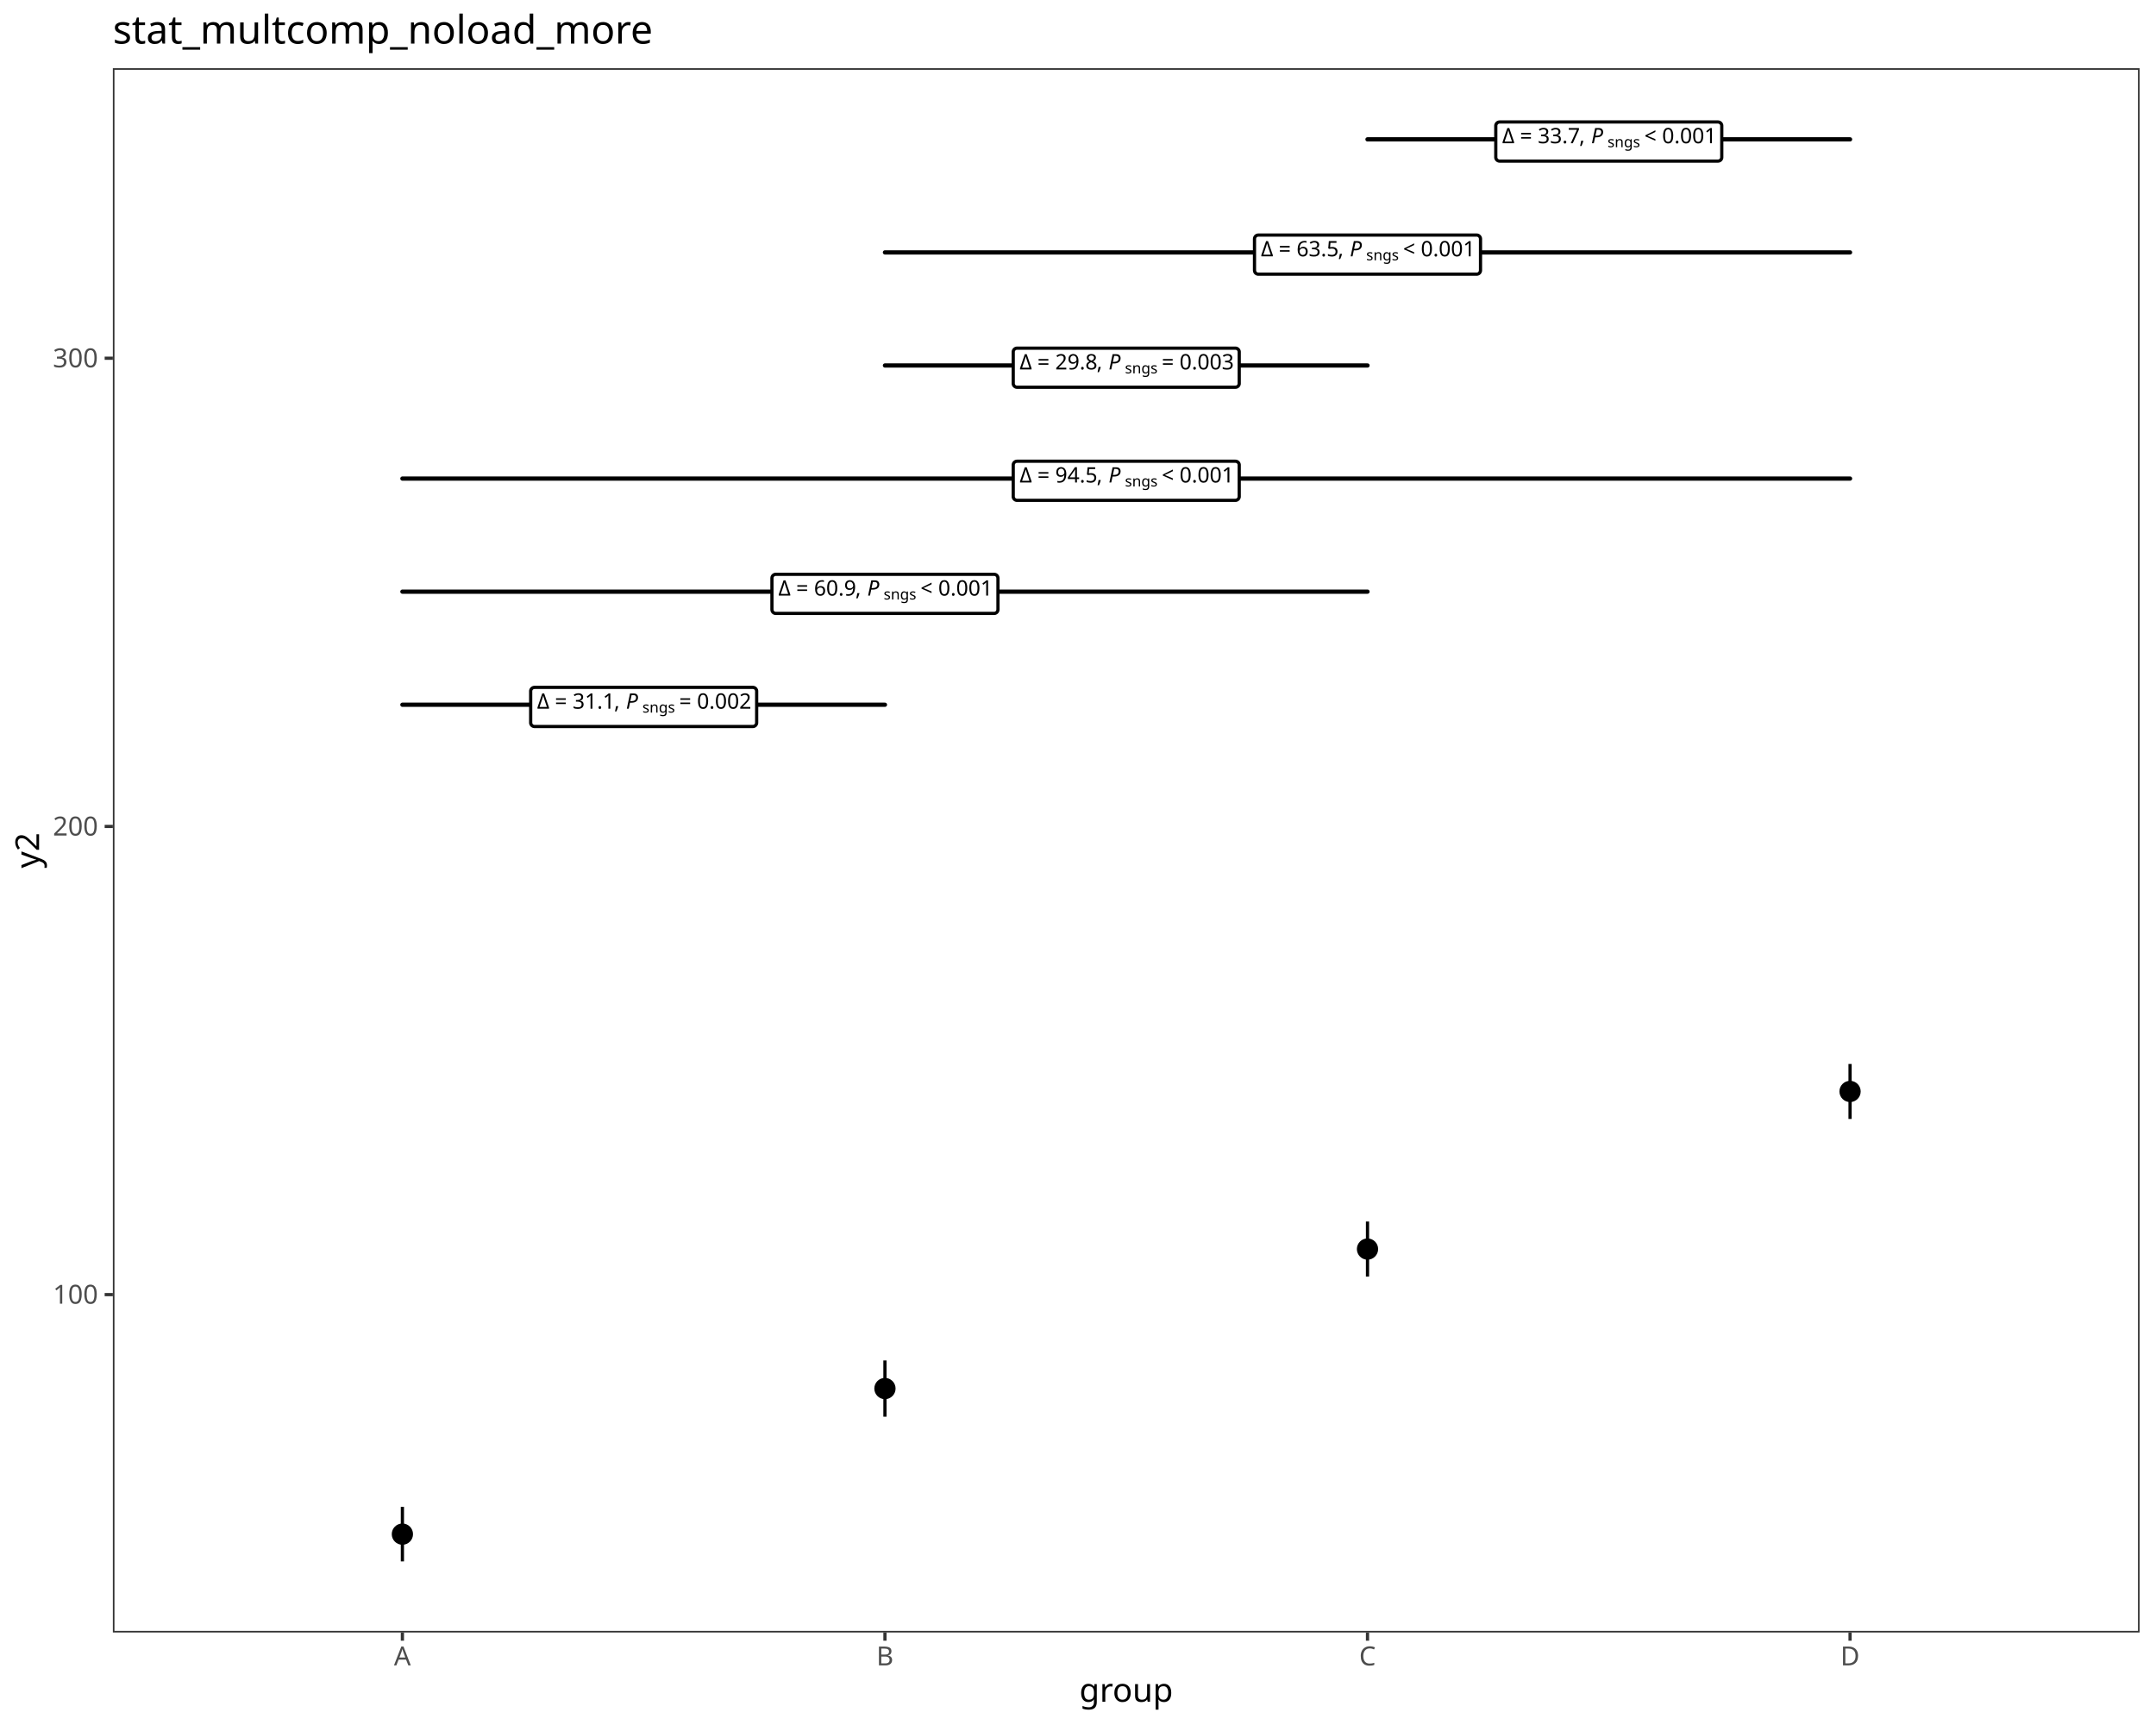
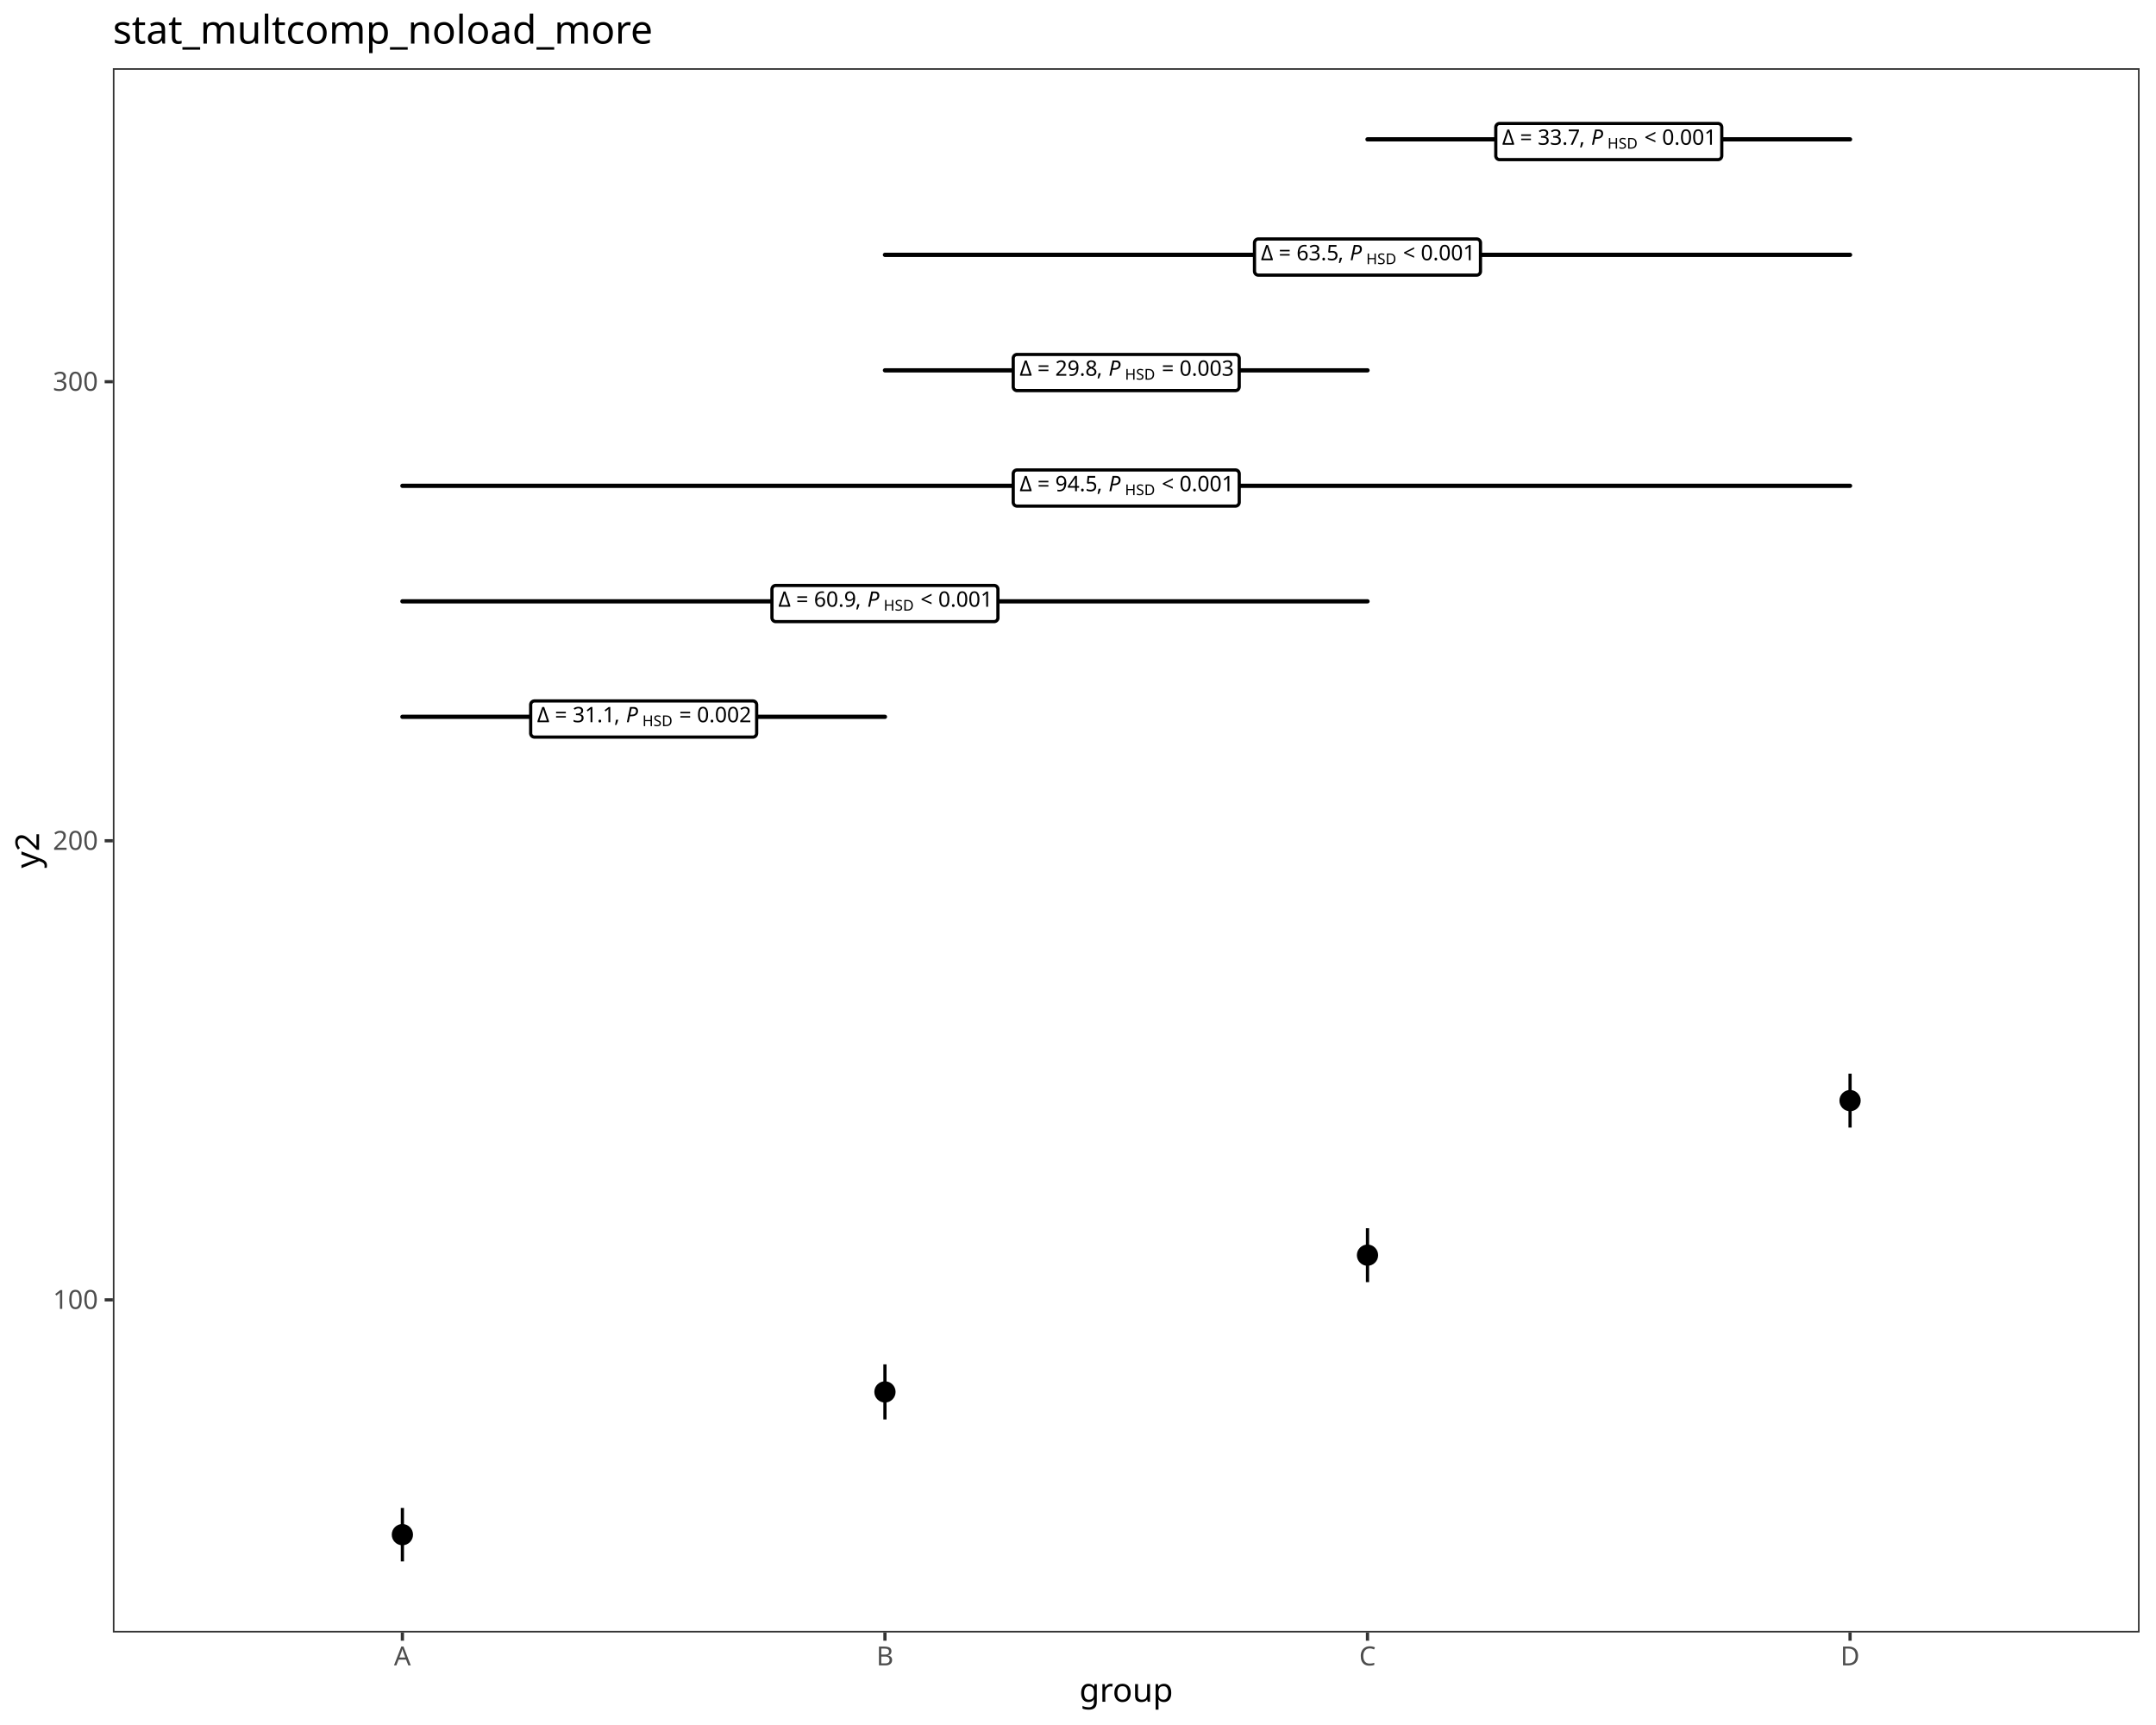
<svg xmlns="http://www.w3.org/2000/svg" class="svglite" data-engine-version="2.0" width="720.00pt" height="576.00pt" viewBox="0 0 720.00 576.00">
  <defs>
    <style type="text/css">
    .svglite line, .svglite polyline, .svglite polygon, .svglite path, .svglite rect, .svglite circle {
      fill: none;
      stroke: #000000;
      stroke-linecap: round;
      stroke-linejoin: round;
      stroke-miterlimit: 10.00;
    }
  </style>
  </defs>
  <rect width="100%" height="100%" style="stroke: none; fill: #FFFFFF;" />
  <defs>
    <clipPath id="cpMC4wMHw3MjAuMDB8MC4wMHw1NzYuMDA=">
      <rect x="0.00" y="0.00" width="720.00" height="576.00" />
    </clipPath>
  </defs>
  <g clip-path="url(#cpMC4wMHw3MjAuMDB8MC4wMHw1NzYuMDA=)">
    <rect x="0.00" y="0.00" width="720.00" height="576.00" style="stroke-width: 1.07; stroke: #FFFFFF; fill: #FFFFFF;" />
  </g>
  <defs>
    <clipPath id="cpMzcuNjl8NzE0LjUyfDIyLjc4fDU0NS4xMQ==">
      <rect x="37.69" y="22.78" width="676.83" height="522.33" />
    </clipPath>
  </defs>
  <g clip-path="url(#cpMzcuNjl8NzE0LjUyfDIyLjc4fDU0NS4xMQ==)">
    <rect x="37.69" y="22.78" width="676.83" height="522.33" style="stroke-width: 1.07; stroke: none; fill: #FFFFFF;" />
-     <line x1="134.38" y1="521.37" x2="134.38" y2="503.16" style="stroke-width: 1.07; stroke-linecap: butt;" />
-     <line x1="295.53" y1="473.04" x2="295.53" y2="454.27" style="stroke-width: 1.07; stroke-linecap: butt;" />
-     <line x1="456.68" y1="426.28" x2="456.68" y2="407.89" style="stroke-width: 1.07; stroke-linecap: butt;" />
-     <line x1="617.83" y1="373.64" x2="617.83" y2="355.27" style="stroke-width: 1.07; stroke-linecap: butt;" />
-     <circle cx="134.38" cy="512.27" r="2.84" style="stroke-width: 1.42; fill: #000000;" />
-     <circle cx="295.53" cy="463.65" r="2.84" style="stroke-width: 1.42; fill: #000000;" />
-     <circle cx="456.68" cy="417.08" r="2.84" style="stroke-width: 1.42; fill: #000000;" />
-     <circle cx="617.83" cy="364.45" r="2.84" style="stroke-width: 1.42; fill: #000000;" />
-     <line x1="134.38" y1="235.32" x2="295.53" y2="235.32" style="stroke-width: 1.42;" />
-     <polygon points="178.50,242.59 251.41,242.59 251.36,242.59 251.57,242.58 251.77,242.54 251.96,242.46 252.14,242.36 252.30,242.23 252.43,242.08 252.54,241.90 252.63,241.71 252.68,241.51 252.69,241.31 252.69,241.31 252.69,230.81 252.69,230.81 252.68,230.60 252.63,230.40 252.54,230.21 252.43,230.04 252.30,229.88 252.14,229.75 251.96,229.65 251.77,229.58 251.57,229.53 251.41,229.52 178.50,229.52 178.65,229.53 178.44,229.53 178.24,229.55 178.04,229.61 177.86,229.70 177.69,229.81 177.54,229.96 177.41,230.12 177.32,230.30 177.25,230.50 177.22,230.70 177.22,230.81 177.22,241.31 177.22,241.20 177.22,241.41 177.25,241.61 177.32,241.81 177.41,241.99 177.54,242.16 177.69,242.30 177.86,242.42 178.04,242.50 178.24,242.56 178.44,242.59 " style="stroke-width: 1.07; fill: #FFFFFF;" />
-     <text x="179.35" y="236.63" style="font-size: 7.11px; font-family: sans;" textLength="4.17px" lengthAdjust="spacingAndGlyphs">Δ</text>
-     <text x="183.52" y="236.63" style="font-size: 7.11px; font-family: sans;" textLength="1.78px" lengthAdjust="spacingAndGlyphs"> </text>
-     <text x="185.30" y="236.63" style="font-size: 7.11px; font-family: sans;" textLength="4.16px" lengthAdjust="spacingAndGlyphs">=</text>
-     <text x="189.46" y="236.63" style="font-size: 7.11px; font-family: sans;" textLength="1.78px" lengthAdjust="spacingAndGlyphs"> </text>
-     <text x="191.24" y="236.63" style="font-size: 7.11px; font-family: sans;" textLength="13.85px" lengthAdjust="spacingAndGlyphs">31.1</text>
-     <text x="205.09" y="236.63" style="font-size: 7.11px; font-family: sans;" textLength="3.95px" lengthAdjust="spacingAndGlyphs">, </text>
-     <text x="209.04" y="236.63" style="font-size: 7.11px; font-style: italic; font-family: sans;" textLength="4.75px" lengthAdjust="spacingAndGlyphs">P</text>
-     <text x="214.52" y="237.94" style="font-size: 4.98px; font-family: sans;" textLength="10.52px" lengthAdjust="spacingAndGlyphs">sngs</text>
-     <text x="225.04" y="236.63" style="font-size: 7.11px; font-family: sans;" textLength="1.78px" lengthAdjust="spacingAndGlyphs"> </text>
-     <text x="226.82" y="236.63" style="font-size: 7.11px; font-family: sans;" textLength="4.16px" lengthAdjust="spacingAndGlyphs">=</text>
-     <text x="230.98" y="236.63" style="font-size: 7.11px; font-family: sans;" textLength="1.78px" lengthAdjust="spacingAndGlyphs"> </text>
-     <text x="232.76" y="236.63" style="font-size: 7.11px; font-family: sans;" textLength="17.80px" lengthAdjust="spacingAndGlyphs">0.002</text>
-     <line x1="134.38" y1="197.56" x2="456.68" y2="197.56" style="stroke-width: 1.42;" />
-     <polygon points="259.07,204.83 331.99,204.83 331.93,204.83 332.14,204.82 332.34,204.78 332.54,204.70 332.71,204.60 332.87,204.47 333.01,204.32 333.12,204.14 333.20,203.95 333.25,203.75 333.27,203.55 333.27,203.55 333.27,193.05 333.27,193.05 333.25,192.84 333.20,192.64 333.12,192.45 333.01,192.28 332.87,192.12 332.71,191.99 332.54,191.89 332.34,191.82 332.14,191.78 331.99,191.77 259.07,191.77 259.23,191.78 259.02,191.77 258.82,191.79 258.62,191.85 258.43,191.94 258.26,192.06 258.11,192.20 257.99,192.36 257.89,192.54 257.83,192.74 257.80,192.94 257.79,193.05 257.79,203.55 257.80,203.45 257.80,203.65 257.83,203.85 257.89,204.05 257.99,204.23 258.11,204.40 258.26,204.54 258.43,204.66 258.62,204.75 258.82,204.80 259.02,204.83 " style="stroke-width: 1.07; fill: #FFFFFF;" />
-     <text x="259.93" y="198.87" style="font-size: 7.11px; font-family: sans;" textLength="4.17px" lengthAdjust="spacingAndGlyphs">Δ</text>
-     <text x="264.10" y="198.87" style="font-size: 7.11px; font-family: sans;" textLength="1.78px" lengthAdjust="spacingAndGlyphs"> </text>
-     <text x="265.88" y="198.87" style="font-size: 7.11px; font-family: sans;" textLength="4.16px" lengthAdjust="spacingAndGlyphs">=</text>
-     <text x="270.04" y="198.87" style="font-size: 7.11px; font-family: sans;" textLength="1.78px" lengthAdjust="spacingAndGlyphs"> </text>
-     <text x="271.82" y="198.87" style="font-size: 7.11px; font-family: sans;" textLength="13.85px" lengthAdjust="spacingAndGlyphs">60.9</text>
-     <text x="285.66" y="198.87" style="font-size: 7.11px; font-family: sans;" textLength="3.95px" lengthAdjust="spacingAndGlyphs">, </text>
-     <text x="289.61" y="198.87" style="font-size: 7.11px; font-style: italic; font-family: sans;" textLength="4.75px" lengthAdjust="spacingAndGlyphs">P</text>
-     <text x="295.09" y="200.18" style="font-size: 4.98px; font-family: sans;" textLength="10.52px" lengthAdjust="spacingAndGlyphs">sngs</text>
-     <text x="305.62" y="198.87" style="font-size: 7.11px; font-family: sans;" textLength="1.78px" lengthAdjust="spacingAndGlyphs"> </text>
-     <text x="307.39" y="198.87" style="font-size: 7.11px; font-family: sans;" textLength="4.16px" lengthAdjust="spacingAndGlyphs">&lt;</text>
-     <text x="311.55" y="198.87" style="font-size: 7.11px; font-family: sans;" textLength="1.78px" lengthAdjust="spacingAndGlyphs"> </text>
-     <text x="313.33" y="198.87" style="font-size: 7.11px; font-family: sans;" textLength="17.80px" lengthAdjust="spacingAndGlyphs">0.001</text>
-     <line x1="134.38" y1="159.80" x2="617.83" y2="159.80" style="stroke-width: 1.42;" />
-     <polygon points="339.65,167.07 412.56,167.07 412.51,167.07 412.72,167.06 412.92,167.02 413.11,166.95 413.29,166.84 413.45,166.71 413.59,166.56 413.70,166.38 413.78,166.20 413.83,166.00 413.84,165.79 413.84,165.79 413.84,155.29 413.84,155.29 413.83,155.08 413.78,154.88 413.70,154.69 413.59,154.52 413.45,154.37 413.29,154.23 413.11,154.13 412.92,154.06 412.72,154.02 412.56,154.01 339.65,154.01 339.80,154.02 339.60,154.01 339.39,154.03 339.19,154.09 339.01,154.18 338.84,154.30 338.69,154.44 338.56,154.60 338.47,154.79 338.40,154.98 338.37,155.19 338.37,155.29 338.37,165.79 338.37,165.69 338.37,165.89 338.40,166.10 338.47,166.29 338.56,166.47 338.69,166.64 338.84,166.78 339.01,166.90 339.19,166.99 339.39,167.04 339.60,167.07 " style="stroke-width: 1.07; fill: #FFFFFF;" />
-     <text x="340.50" y="161.11" style="font-size: 7.11px; font-family: sans;" textLength="4.17px" lengthAdjust="spacingAndGlyphs">Δ</text>
-     <text x="344.67" y="161.11" style="font-size: 7.11px; font-family: sans;" textLength="1.78px" lengthAdjust="spacingAndGlyphs"> </text>
-     <text x="346.45" y="161.11" style="font-size: 7.11px; font-family: sans;" textLength="4.16px" lengthAdjust="spacingAndGlyphs">=</text>
-     <text x="350.61" y="161.11" style="font-size: 7.11px; font-family: sans;" textLength="1.78px" lengthAdjust="spacingAndGlyphs"> </text>
-     <text x="352.39" y="161.11" style="font-size: 7.11px; font-family: sans;" textLength="13.85px" lengthAdjust="spacingAndGlyphs">94.5</text>
-     <text x="366.24" y="161.11" style="font-size: 7.11px; font-family: sans;" textLength="3.95px" lengthAdjust="spacingAndGlyphs">, </text>
-     <text x="370.19" y="161.11" style="font-size: 7.11px; font-style: italic; font-family: sans;" textLength="4.75px" lengthAdjust="spacingAndGlyphs">P</text>
-     <text x="375.67" y="162.43" style="font-size: 4.98px; font-family: sans;" textLength="10.52px" lengthAdjust="spacingAndGlyphs">sngs</text>
-     <text x="386.19" y="161.11" style="font-size: 7.11px; font-family: sans;" textLength="1.78px" lengthAdjust="spacingAndGlyphs"> </text>
-     <text x="387.97" y="161.11" style="font-size: 7.11px; font-family: sans;" textLength="4.16px" lengthAdjust="spacingAndGlyphs">&lt;</text>
-     <text x="392.13" y="161.11" style="font-size: 7.11px; font-family: sans;" textLength="1.78px" lengthAdjust="spacingAndGlyphs"> </text>
-     <text x="393.91" y="161.11" style="font-size: 7.11px; font-family: sans;" textLength="17.80px" lengthAdjust="spacingAndGlyphs">0.001</text>
-     <line x1="295.53" y1="122.04" x2="456.68" y2="122.04" style="stroke-width: 1.42;" />
-     <polygon points="339.65,129.31 412.56,129.31 412.51,129.31 412.72,129.30 412.92,129.26 413.11,129.19 413.29,129.09 413.45,128.95 413.59,128.80 413.70,128.63 413.78,128.44 413.83,128.24 413.84,128.03 413.84,128.03 413.84,117.53 413.84,117.53 413.83,117.32 413.78,117.12 413.70,116.94 413.59,116.76 413.45,116.61 413.29,116.48 413.11,116.37 412.92,116.30 412.72,116.26 412.56,116.25 339.65,116.25 339.80,116.26 339.60,116.25 339.39,116.28 339.19,116.33 339.01,116.42 338.84,116.54 338.69,116.68 338.56,116.85 338.47,117.03 338.40,117.22 338.37,117.43 338.37,117.53 338.37,128.03 338.37,127.93 338.37,128.13 338.40,128.34 338.47,128.53 338.56,128.72 338.69,128.88 338.84,129.02 339.01,129.14 339.19,129.23 339.39,129.29 339.60,129.31 " style="stroke-width: 1.07; fill: #FFFFFF;" />
-     <text x="340.50" y="123.35" style="font-size: 7.11px; font-family: sans;" textLength="4.17px" lengthAdjust="spacingAndGlyphs">Δ</text>
-     <text x="344.67" y="123.35" style="font-size: 7.11px; font-family: sans;" textLength="1.78px" lengthAdjust="spacingAndGlyphs"> </text>
-     <text x="346.45" y="123.35" style="font-size: 7.11px; font-family: sans;" textLength="4.16px" lengthAdjust="spacingAndGlyphs">=</text>
-     <text x="350.61" y="123.35" style="font-size: 7.11px; font-family: sans;" textLength="1.78px" lengthAdjust="spacingAndGlyphs"> </text>
-     <text x="352.39" y="123.35" style="font-size: 7.11px; font-family: sans;" textLength="13.85px" lengthAdjust="spacingAndGlyphs">29.8</text>
-     <text x="366.24" y="123.35" style="font-size: 7.11px; font-family: sans;" textLength="3.95px" lengthAdjust="spacingAndGlyphs">, </text>
-     <text x="370.19" y="123.35" style="font-size: 7.11px; font-style: italic; font-family: sans;" textLength="4.75px" lengthAdjust="spacingAndGlyphs">P</text>
-     <text x="375.67" y="124.67" style="font-size: 4.98px; font-family: sans;" textLength="10.52px" lengthAdjust="spacingAndGlyphs">sngs</text>
-     <text x="386.19" y="123.35" style="font-size: 7.11px; font-family: sans;" textLength="1.78px" lengthAdjust="spacingAndGlyphs"> </text>
-     <text x="387.97" y="123.35" style="font-size: 7.11px; font-family: sans;" textLength="4.16px" lengthAdjust="spacingAndGlyphs">=</text>
-     <text x="392.13" y="123.35" style="font-size: 7.11px; font-family: sans;" textLength="1.78px" lengthAdjust="spacingAndGlyphs"> </text>
-     <text x="393.91" y="123.35" style="font-size: 7.11px; font-family: sans;" textLength="17.80px" lengthAdjust="spacingAndGlyphs">0.003</text>
-     <line x1="295.53" y1="84.28" x2="617.83" y2="84.28" style="stroke-width: 1.42;" />
-     <polygon points="420.22,91.55 493.14,91.55 493.09,91.55 493.29,91.54 493.49,91.50 493.69,91.43 493.86,91.33 494.02,91.20 494.16,91.04 494.27,90.87 494.35,90.68 494.40,90.48 494.42,90.27 494.42,90.27 494.42,79.77 494.42,79.77 494.40,79.57 494.35,79.37 494.27,79.18 494.16,79.00 494.02,78.85 493.86,78.72 493.69,78.61 493.49,78.54 493.29,78.50 493.14,78.49 420.22,78.49 420.38,78.50 420.17,78.49 419.97,78.52 419.77,78.57 419.58,78.66 419.41,78.78 419.26,78.92 419.14,79.09 419.04,79.27 418.98,79.47 418.95,79.67 418.94,79.77 418.94,90.27 418.95,90.17 418.95,90.38 418.98,90.58 419.04,90.77 419.14,90.96 419.26,91.12 419.41,91.26 419.58,91.38 419.77,91.47 419.97,91.53 420.17,91.55 " style="stroke-width: 1.07; fill: #FFFFFF;" />
-     <text x="421.08" y="85.59" style="font-size: 7.11px; font-family: sans;" textLength="4.17px" lengthAdjust="spacingAndGlyphs">Δ</text>
-     <text x="425.25" y="85.59" style="font-size: 7.11px; font-family: sans;" textLength="1.78px" lengthAdjust="spacingAndGlyphs"> </text>
-     <text x="427.03" y="85.59" style="font-size: 7.11px; font-family: sans;" textLength="4.16px" lengthAdjust="spacingAndGlyphs">=</text>
-     <text x="431.19" y="85.59" style="font-size: 7.11px; font-family: sans;" textLength="1.78px" lengthAdjust="spacingAndGlyphs"> </text>
-     <text x="432.97" y="85.59" style="font-size: 7.11px; font-family: sans;" textLength="13.85px" lengthAdjust="spacingAndGlyphs">63.5</text>
-     <text x="446.81" y="85.59" style="font-size: 7.11px; font-family: sans;" textLength="3.95px" lengthAdjust="spacingAndGlyphs">, </text>
-     <text x="450.76" y="85.59" style="font-size: 7.11px; font-style: italic; font-family: sans;" textLength="4.75px" lengthAdjust="spacingAndGlyphs">P</text>
-     <text x="456.24" y="86.91" style="font-size: 4.98px; font-family: sans;" textLength="10.52px" lengthAdjust="spacingAndGlyphs">sngs</text>
-     <text x="466.77" y="85.59" style="font-size: 7.11px; font-family: sans;" textLength="1.78px" lengthAdjust="spacingAndGlyphs"> </text>
-     <text x="468.55" y="85.59" style="font-size: 7.11px; font-family: sans;" textLength="4.16px" lengthAdjust="spacingAndGlyphs">&lt;</text>
-     <text x="472.70" y="85.59" style="font-size: 7.11px; font-family: sans;" textLength="1.78px" lengthAdjust="spacingAndGlyphs"> </text>
-     <text x="474.48" y="85.59" style="font-size: 7.11px; font-family: sans;" textLength="17.80px" lengthAdjust="spacingAndGlyphs">0.001</text>
+     <line x1="134.38" y1="521.37" x2="134.38" y2="503.52" style="stroke-width: 1.07; stroke-linecap: butt;" />
+     <line x1="295.53" y1="473.98" x2="295.53" y2="455.58" style="stroke-width: 1.07; stroke-linecap: butt;" />
+     <line x1="456.68" y1="428.13" x2="456.68" y2="410.11" style="stroke-width: 1.07; stroke-linecap: butt;" />
+     <line x1="617.83" y1="376.52" x2="617.83" y2="358.51" style="stroke-width: 1.07; stroke-linecap: butt;" />
+     <circle cx="134.38" cy="512.44" r="2.84" style="stroke-width: 1.42; fill: #000000;" />
+     <circle cx="295.53" cy="464.78" r="2.84" style="stroke-width: 1.42; fill: #000000;" />
+     <circle cx="456.68" cy="419.12" r="2.84" style="stroke-width: 1.42; fill: #000000;" />
+     <circle cx="617.83" cy="367.51" r="2.84" style="stroke-width: 1.42; fill: #000000;" />
+     <line x1="134.38" y1="239.35" x2="295.53" y2="239.35" style="stroke-width: 1.42;" />
+     <polygon points="178.50,246.13 251.41,246.13 251.36,246.13 251.56,246.12 251.76,246.08 251.96,246.00 252.14,245.90 252.30,245.77 252.43,245.62 252.54,245.44 252.62,245.25 252.67,245.05 252.69,244.85 252.69,244.85 252.69,235.33 252.69,235.33 252.67,235.13 252.62,234.93 252.54,234.74 252.43,234.56 252.30,234.41 252.14,234.28 251.96,234.17 251.76,234.10 251.56,234.06 251.41,234.05 178.50,234.05 178.65,234.06 178.45,234.05 178.24,234.08 178.05,234.13 177.86,234.22 177.69,234.34 177.54,234.48 177.42,234.65 177.32,234.83 177.26,235.02 177.22,235.23 177.22,235.33 177.22,244.85 177.22,244.74 177.22,244.95 177.26,245.15 177.32,245.35 177.42,245.53 177.54,245.70 177.69,245.84 177.86,245.96 178.05,246.04 178.24,246.10 178.45,246.13 " style="stroke-width: 1.07; fill: #FFFFFF;" />
+     <text x="179.35" y="241.15" style="font-size: 7.11px; font-family: sans;" textLength="4.17px" lengthAdjust="spacingAndGlyphs">Δ</text>
+     <text x="183.53" y="241.15" style="font-size: 7.11px; font-family: sans;" textLength="1.78px" lengthAdjust="spacingAndGlyphs"> </text>
+     <text x="185.31" y="241.15" style="font-size: 7.11px; font-family: sans;" textLength="4.16px" lengthAdjust="spacingAndGlyphs">=</text>
+     <text x="189.46" y="241.15" style="font-size: 7.11px; font-family: sans;" textLength="1.78px" lengthAdjust="spacingAndGlyphs"> </text>
+     <text x="191.24" y="241.15" style="font-size: 7.11px; font-family: sans;" textLength="13.85px" lengthAdjust="spacingAndGlyphs">31.1</text>
+     <text x="205.09" y="241.15" style="font-size: 7.11px; font-family: sans;" textLength="3.95px" lengthAdjust="spacingAndGlyphs">, </text>
+     <text x="209.04" y="241.15" style="font-size: 7.11px; font-style: italic; font-family: sans;" textLength="4.75px" lengthAdjust="spacingAndGlyphs">P</text>
+     <text x="214.52" y="242.47" style="font-size: 4.98px; font-family: sans;" textLength="10.52px" lengthAdjust="spacingAndGlyphs">HSD</text>
+     <text x="225.04" y="241.15" style="font-size: 7.11px; font-family: sans;" textLength="1.78px" lengthAdjust="spacingAndGlyphs"> </text>
+     <text x="226.82" y="241.15" style="font-size: 7.11px; font-family: sans;" textLength="4.16px" lengthAdjust="spacingAndGlyphs">=</text>
+     <text x="230.97" y="241.15" style="font-size: 7.11px; font-family: sans;" textLength="1.78px" lengthAdjust="spacingAndGlyphs"> </text>
+     <text x="232.75" y="241.15" style="font-size: 7.11px; font-family: sans;" textLength="17.80px" lengthAdjust="spacingAndGlyphs">0.002</text>
+     <line x1="134.38" y1="200.79" x2="456.68" y2="200.79" style="stroke-width: 1.42;" />
+     <polygon points="259.07,207.56 331.98,207.56 331.93,207.56 332.14,207.55 332.34,207.51 332.53,207.44 332.71,207.34 332.87,207.21 333.01,207.05 333.12,206.88 333.20,206.69 333.25,206.49 333.26,206.28 333.26,206.28 333.26,196.77 333.26,196.77 333.25,196.56 333.20,196.36 333.12,196.17 333.01,196.00 332.87,195.84 332.71,195.71 332.53,195.61 332.34,195.54 332.14,195.50 331.98,195.49 259.07,195.49 259.23,195.50 259.02,195.49 258.82,195.51 258.62,195.57 258.43,195.66 258.26,195.77 258.12,195.92 257.99,196.08 257.90,196.26 257.83,196.46 257.80,196.66 257.79,196.77 257.79,206.28 257.80,206.18 257.80,206.38 257.83,206.59 257.90,206.78 257.99,206.97 258.12,207.13 258.26,207.27 258.43,207.39 258.62,207.48 258.82,207.54 259.02,207.56 " style="stroke-width: 1.07; fill: #FFFFFF;" />
+     <text x="259.93" y="202.59" style="font-size: 7.11px; font-family: sans;" textLength="4.17px" lengthAdjust="spacingAndGlyphs">Δ</text>
+     <text x="264.10" y="202.59" style="font-size: 7.11px; font-family: sans;" textLength="1.78px" lengthAdjust="spacingAndGlyphs"> </text>
+     <text x="265.88" y="202.59" style="font-size: 7.11px; font-family: sans;" textLength="4.16px" lengthAdjust="spacingAndGlyphs">=</text>
+     <text x="270.04" y="202.59" style="font-size: 7.11px; font-family: sans;" textLength="1.78px" lengthAdjust="spacingAndGlyphs"> </text>
+     <text x="271.82" y="202.59" style="font-size: 7.11px; font-family: sans;" textLength="13.85px" lengthAdjust="spacingAndGlyphs">60.9</text>
+     <text x="285.66" y="202.59" style="font-size: 7.11px; font-family: sans;" textLength="3.95px" lengthAdjust="spacingAndGlyphs">, </text>
+     <text x="289.62" y="202.59" style="font-size: 7.11px; font-style: italic; font-family: sans;" textLength="4.75px" lengthAdjust="spacingAndGlyphs">P</text>
+     <text x="295.10" y="203.90" style="font-size: 4.98px; font-family: sans;" textLength="10.52px" lengthAdjust="spacingAndGlyphs">HSD</text>
+     <text x="305.61" y="202.59" style="font-size: 7.11px; font-family: sans;" textLength="1.78px" lengthAdjust="spacingAndGlyphs"> </text>
+     <text x="307.39" y="202.59" style="font-size: 7.11px; font-family: sans;" textLength="4.16px" lengthAdjust="spacingAndGlyphs">&lt;</text>
+     <text x="311.55" y="202.59" style="font-size: 7.11px; font-family: sans;" textLength="1.78px" lengthAdjust="spacingAndGlyphs"> </text>
+     <text x="313.33" y="202.59" style="font-size: 7.11px; font-family: sans;" textLength="17.80px" lengthAdjust="spacingAndGlyphs">0.001</text>
+     <line x1="134.38" y1="162.22" x2="617.83" y2="162.22" style="stroke-width: 1.42;" />
+     <polygon points="339.65,169.00 412.56,169.00 412.51,169.00 412.71,168.99 412.92,168.95 413.11,168.87 413.29,168.77 413.45,168.64 413.58,168.49 413.69,168.31 413.77,168.12 413.82,167.92 413.84,167.72 413.84,167.72 413.84,158.20 413.84,158.20 413.82,158.00 413.77,157.80 413.69,157.61 413.58,157.43 413.45,157.28 413.29,157.15 413.11,157.04 412.92,156.97 412.71,156.93 412.56,156.92 339.65,156.92 339.80,156.93 339.60,156.92 339.39,156.95 339.20,157.00 339.01,157.09 338.84,157.21 338.69,157.35 338.57,157.52 338.47,157.70 338.41,157.89 338.37,158.10 338.37,158.20 338.37,167.72 338.37,167.61 338.37,167.82 338.41,168.02 338.47,168.22 338.57,168.40 338.69,168.57 338.84,168.71 339.01,168.83 339.20,168.91 339.39,168.97 339.60,169.00 " style="stroke-width: 1.07; fill: #FFFFFF;" />
+     <text x="340.50" y="164.02" style="font-size: 7.11px; font-family: sans;" textLength="4.17px" lengthAdjust="spacingAndGlyphs">Δ</text>
+     <text x="344.68" y="164.02" style="font-size: 7.11px; font-family: sans;" textLength="1.78px" lengthAdjust="spacingAndGlyphs"> </text>
+     <text x="346.46" y="164.02" style="font-size: 7.11px; font-family: sans;" textLength="4.16px" lengthAdjust="spacingAndGlyphs">=</text>
+     <text x="350.61" y="164.02" style="font-size: 7.11px; font-family: sans;" textLength="1.78px" lengthAdjust="spacingAndGlyphs"> </text>
+     <text x="352.39" y="164.02" style="font-size: 7.11px; font-family: sans;" textLength="13.85px" lengthAdjust="spacingAndGlyphs">94.5</text>
+     <text x="366.24" y="164.02" style="font-size: 7.11px; font-family: sans;" textLength="3.95px" lengthAdjust="spacingAndGlyphs">, </text>
+     <text x="370.19" y="164.02" style="font-size: 7.11px; font-style: italic; font-family: sans;" textLength="4.75px" lengthAdjust="spacingAndGlyphs">P</text>
+     <text x="375.67" y="165.34" style="font-size: 4.98px; font-family: sans;" textLength="10.52px" lengthAdjust="spacingAndGlyphs">HSD</text>
+     <text x="386.19" y="164.02" style="font-size: 7.11px; font-family: sans;" textLength="1.78px" lengthAdjust="spacingAndGlyphs"> </text>
+     <text x="387.97" y="164.02" style="font-size: 7.11px; font-family: sans;" textLength="4.16px" lengthAdjust="spacingAndGlyphs">&lt;</text>
+     <text x="392.12" y="164.02" style="font-size: 7.11px; font-family: sans;" textLength="1.78px" lengthAdjust="spacingAndGlyphs"> </text>
+     <text x="393.90" y="164.02" style="font-size: 7.11px; font-family: sans;" textLength="17.80px" lengthAdjust="spacingAndGlyphs">0.001</text>
+     <line x1="295.53" y1="123.66" x2="456.68" y2="123.66" style="stroke-width: 1.42;" />
+     <polygon points="339.65,130.43 412.56,130.43 412.51,130.43 412.71,130.42 412.92,130.38 413.11,130.31 413.29,130.21 413.45,130.08 413.58,129.92 413.69,129.75 413.77,129.56 413.82,129.36 413.84,129.15 413.84,129.15 413.84,119.64 413.84,119.64 413.82,119.43 413.77,119.23 413.69,119.04 413.58,118.87 413.45,118.71 413.29,118.58 413.11,118.48 412.92,118.41 412.71,118.37 412.56,118.36 339.65,118.36 339.80,118.37 339.60,118.36 339.39,118.38 339.20,118.44 339.01,118.53 338.84,118.64 338.69,118.79 338.57,118.95 338.47,119.13 338.41,119.33 338.37,119.53 338.37,119.64 338.37,129.15 338.37,129.05 338.37,129.25 338.41,129.46 338.47,129.65 338.57,129.84 338.69,130.00 338.84,130.14 339.01,130.26 339.20,130.35 339.39,130.41 339.60,130.43 " style="stroke-width: 1.07; fill: #FFFFFF;" />
+     <text x="340.50" y="125.46" style="font-size: 7.11px; font-family: sans;" textLength="4.17px" lengthAdjust="spacingAndGlyphs">Δ</text>
+     <text x="344.68" y="125.46" style="font-size: 7.11px; font-family: sans;" textLength="1.78px" lengthAdjust="spacingAndGlyphs"> </text>
+     <text x="346.46" y="125.46" style="font-size: 7.11px; font-family: sans;" textLength="4.16px" lengthAdjust="spacingAndGlyphs">=</text>
+     <text x="350.61" y="125.46" style="font-size: 7.11px; font-family: sans;" textLength="1.78px" lengthAdjust="spacingAndGlyphs"> </text>
+     <text x="352.39" y="125.46" style="font-size: 7.11px; font-family: sans;" textLength="13.85px" lengthAdjust="spacingAndGlyphs">29.8</text>
+     <text x="366.24" y="125.46" style="font-size: 7.11px; font-family: sans;" textLength="3.95px" lengthAdjust="spacingAndGlyphs">, </text>
+     <text x="370.19" y="125.46" style="font-size: 7.11px; font-style: italic; font-family: sans;" textLength="4.75px" lengthAdjust="spacingAndGlyphs">P</text>
+     <text x="375.67" y="126.77" style="font-size: 4.98px; font-family: sans;" textLength="10.52px" lengthAdjust="spacingAndGlyphs">HSD</text>
+     <text x="386.19" y="125.46" style="font-size: 7.11px; font-family: sans;" textLength="1.78px" lengthAdjust="spacingAndGlyphs"> </text>
+     <text x="387.97" y="125.46" style="font-size: 7.11px; font-family: sans;" textLength="4.16px" lengthAdjust="spacingAndGlyphs">=</text>
+     <text x="392.12" y="125.46" style="font-size: 7.11px; font-family: sans;" textLength="1.78px" lengthAdjust="spacingAndGlyphs"> </text>
+     <text x="393.90" y="125.46" style="font-size: 7.11px; font-family: sans;" textLength="17.80px" lengthAdjust="spacingAndGlyphs">0.003</text>
+     <line x1="295.53" y1="85.09" x2="617.83" y2="85.09" style="stroke-width: 1.42;" />
+     <polygon points="420.23,91.87 493.13,91.87 493.08,91.87 493.29,91.86 493.49,91.82 493.68,91.74 493.86,91.64 494.02,91.51 494.16,91.36 494.27,91.18 494.35,90.99 494.40,90.79 494.41,90.59 494.41,90.59 494.41,81.07 494.41,81.07 494.40,80.87 494.35,80.67 494.27,80.48 494.16,80.30 494.02,80.15 493.86,80.02 493.68,79.91 493.49,79.84 493.29,79.80 493.13,79.79 420.23,79.79 420.38,79.80 420.17,79.79 419.97,79.82 419.77,79.87 419.58,79.96 419.42,80.08 419.27,80.22 419.14,80.39 419.05,80.57 418.98,80.76 418.95,80.97 418.94,81.07 418.94,90.59 418.95,90.48 418.95,90.69 418.98,90.89 419.05,91.09 419.14,91.27 419.27,91.44 419.42,91.58 419.58,91.70 419.77,91.78 419.97,91.84 420.17,91.87 " style="stroke-width: 1.07; fill: #FFFFFF;" />
+     <text x="421.08" y="86.89" style="font-size: 7.11px; font-family: sans;" textLength="4.17px" lengthAdjust="spacingAndGlyphs">Δ</text>
+     <text x="425.25" y="86.89" style="font-size: 7.11px; font-family: sans;" textLength="1.78px" lengthAdjust="spacingAndGlyphs"> </text>
+     <text x="427.03" y="86.89" style="font-size: 7.11px; font-family: sans;" textLength="4.16px" lengthAdjust="spacingAndGlyphs">=</text>
+     <text x="431.19" y="86.89" style="font-size: 7.11px; font-family: sans;" textLength="1.78px" lengthAdjust="spacingAndGlyphs"> </text>
+     <text x="432.97" y="86.89" style="font-size: 7.11px; font-family: sans;" textLength="13.85px" lengthAdjust="spacingAndGlyphs">63.5</text>
+     <text x="446.81" y="86.89" style="font-size: 7.11px; font-family: sans;" textLength="3.95px" lengthAdjust="spacingAndGlyphs">, </text>
+     <text x="450.77" y="86.89" style="font-size: 7.11px; font-style: italic; font-family: sans;" textLength="4.75px" lengthAdjust="spacingAndGlyphs">P</text>
+     <text x="456.25" y="88.21" style="font-size: 4.98px; font-family: sans;" textLength="10.52px" lengthAdjust="spacingAndGlyphs">HSD</text>
+     <text x="466.76" y="86.89" style="font-size: 7.11px; font-family: sans;" textLength="1.78px" lengthAdjust="spacingAndGlyphs"> </text>
+     <text x="468.54" y="86.89" style="font-size: 7.11px; font-family: sans;" textLength="4.16px" lengthAdjust="spacingAndGlyphs">&lt;</text>
+     <text x="472.70" y="86.89" style="font-size: 7.11px; font-family: sans;" textLength="1.78px" lengthAdjust="spacingAndGlyphs"> </text>
+     <text x="474.48" y="86.89" style="font-size: 7.11px; font-family: sans;" textLength="17.80px" lengthAdjust="spacingAndGlyphs">0.001</text>
    <line x1="456.68" y1="46.53" x2="617.83" y2="46.53" style="stroke-width: 1.42;" />
-     <polygon points="500.80,53.80 573.71,53.80 573.66,53.79 573.87,53.79 574.07,53.74 574.26,53.67 574.44,53.57 574.60,53.44 574.74,53.28 574.85,53.11 574.93,52.92 574.98,52.72 574.99,52.51 574.99,52.51 574.99,42.01 574.99,42.01 574.98,41.81 574.93,41.61 574.85,41.42 574.74,41.24 574.60,41.09 574.44,40.96 574.26,40.86 574.07,40.78 573.87,40.74 573.71,40.73 500.80,40.73 500.95,40.74 500.75,40.73 500.54,40.76 500.34,40.82 500.16,40.90 499.99,41.02 499.84,41.16 499.72,41.33 499.62,41.51 499.55,41.71 499.52,41.91 499.52,42.01 499.52,52.51 499.52,52.41 499.52,52.62 499.55,52.82 499.62,53.02 499.72,53.20 499.84,53.36 499.99,53.51 500.16,53.62 500.34,53.71 500.54,53.77 500.75,53.79 " style="stroke-width: 1.07; fill: #FFFFFF;" />
-     <text x="501.65" y="47.83" style="font-size: 7.11px; font-family: sans;" textLength="4.17px" lengthAdjust="spacingAndGlyphs">Δ</text>
-     <text x="505.83" y="47.83" style="font-size: 7.11px; font-family: sans;" textLength="1.78px" lengthAdjust="spacingAndGlyphs"> </text>
-     <text x="507.60" y="47.83" style="font-size: 7.11px; font-family: sans;" textLength="4.16px" lengthAdjust="spacingAndGlyphs">=</text>
-     <text x="511.76" y="47.83" style="font-size: 7.11px; font-family: sans;" textLength="1.78px" lengthAdjust="spacingAndGlyphs"> </text>
-     <text x="513.54" y="47.83" style="font-size: 7.11px; font-family: sans;" textLength="13.85px" lengthAdjust="spacingAndGlyphs">33.7</text>
-     <text x="527.39" y="47.83" style="font-size: 7.11px; font-family: sans;" textLength="3.95px" lengthAdjust="spacingAndGlyphs">, </text>
-     <text x="531.34" y="47.83" style="font-size: 7.11px; font-style: italic; font-family: sans;" textLength="4.75px" lengthAdjust="spacingAndGlyphs">P</text>
-     <text x="536.82" y="49.15" style="font-size: 4.98px; font-family: sans;" textLength="10.52px" lengthAdjust="spacingAndGlyphs">sngs</text>
-     <text x="547.34" y="47.83" style="font-size: 7.11px; font-family: sans;" textLength="1.78px" lengthAdjust="spacingAndGlyphs"> </text>
-     <text x="549.12" y="47.83" style="font-size: 7.11px; font-family: sans;" textLength="4.16px" lengthAdjust="spacingAndGlyphs">&lt;</text>
-     <text x="553.28" y="47.83" style="font-size: 7.11px; font-family: sans;" textLength="1.78px" lengthAdjust="spacingAndGlyphs"> </text>
-     <text x="555.06" y="47.83" style="font-size: 7.11px; font-family: sans;" textLength="17.80px" lengthAdjust="spacingAndGlyphs">0.001</text>
+     <polygon points="500.80,53.30 573.71,53.30 573.66,53.30 573.86,53.29 574.07,53.25 574.26,53.18 574.44,53.08 574.60,52.95 574.73,52.79 574.84,52.62 574.92,52.43 574.97,52.23 574.99,52.02 574.99,52.02 574.99,42.51 574.99,42.51 574.97,42.30 574.92,42.10 574.84,41.91 574.73,41.74 574.60,41.58 574.44,41.45 574.26,41.35 574.07,41.28 573.86,41.24 573.71,41.23 500.80,41.23 500.95,41.24 500.75,41.23 500.54,41.25 500.35,41.31 500.16,41.40 499.99,41.51 499.84,41.66 499.72,41.82 499.62,42.00 499.56,42.20 499.52,42.40 499.52,42.51 499.52,52.02 499.52,51.92 499.52,52.12 499.56,52.33 499.62,52.52 499.72,52.71 499.84,52.87 499.99,53.01 500.16,53.13 500.35,53.22 500.54,53.28 500.75,53.30 " style="stroke-width: 1.07; fill: #FFFFFF;" />
+     <text x="501.65" y="48.33" style="font-size: 7.11px; font-family: sans;" textLength="4.17px" lengthAdjust="spacingAndGlyphs">Δ</text>
+     <text x="505.83" y="48.33" style="font-size: 7.11px; font-family: sans;" textLength="1.78px" lengthAdjust="spacingAndGlyphs"> </text>
+     <text x="507.61" y="48.33" style="font-size: 7.11px; font-family: sans;" textLength="4.16px" lengthAdjust="spacingAndGlyphs">=</text>
+     <text x="511.76" y="48.33" style="font-size: 7.11px; font-family: sans;" textLength="1.78px" lengthAdjust="spacingAndGlyphs"> </text>
+     <text x="513.54" y="48.33" style="font-size: 7.11px; font-family: sans;" textLength="13.85px" lengthAdjust="spacingAndGlyphs">33.7</text>
+     <text x="527.39" y="48.33" style="font-size: 7.11px; font-family: sans;" textLength="3.95px" lengthAdjust="spacingAndGlyphs">, </text>
+     <text x="531.34" y="48.33" style="font-size: 7.11px; font-style: italic; font-family: sans;" textLength="4.75px" lengthAdjust="spacingAndGlyphs">P</text>
+     <text x="536.82" y="49.64" style="font-size: 4.98px; font-family: sans;" textLength="10.52px" lengthAdjust="spacingAndGlyphs">HSD</text>
+     <text x="547.34" y="48.33" style="font-size: 7.11px; font-family: sans;" textLength="1.78px" lengthAdjust="spacingAndGlyphs"> </text>
+     <text x="549.12" y="48.33" style="font-size: 7.11px; font-family: sans;" textLength="4.16px" lengthAdjust="spacingAndGlyphs">&lt;</text>
+     <text x="553.27" y="48.33" style="font-size: 7.11px; font-family: sans;" textLength="1.78px" lengthAdjust="spacingAndGlyphs"> </text>
+     <text x="555.05" y="48.33" style="font-size: 7.11px; font-family: sans;" textLength="17.80px" lengthAdjust="spacingAndGlyphs">0.001</text>
    <rect x="37.69" y="22.78" width="676.83" height="522.33" style="stroke-width: 1.07; stroke: #333333;" />
  </g>
  <g clip-path="url(#cpMC4wMHw3MjAuMDB8MC4wMHw1NzYuMDA=)">
-     <text x="32.76" y="435.32" text-anchor="end" style="font-size: 8.80px; fill: #4D4D4D; font-family: sans;" textLength="14.68px" lengthAdjust="spacingAndGlyphs">100</text>
-     <text x="32.76" y="278.99" text-anchor="end" style="font-size: 8.80px; fill: #4D4D4D; font-family: sans;" textLength="14.68px" lengthAdjust="spacingAndGlyphs">200</text>
-     <text x="32.76" y="122.65" text-anchor="end" style="font-size: 8.80px; fill: #4D4D4D; font-family: sans;" textLength="14.68px" lengthAdjust="spacingAndGlyphs">300</text>
-     <polyline points="34.95,432.29 37.69,432.29 " style="stroke-width: 1.07; stroke: #333333; stroke-linecap: butt;" />
-     <polyline points="34.95,275.96 37.69,275.96 " style="stroke-width: 1.07; stroke: #333333; stroke-linecap: butt;" />
-     <polyline points="34.95,119.62 37.69,119.62 " style="stroke-width: 1.07; stroke: #333333; stroke-linecap: butt;" />
+     <text x="32.76" y="437.06" text-anchor="end" style="font-size: 8.80px; fill: #4D4D4D; font-family: sans;" textLength="14.68px" lengthAdjust="spacingAndGlyphs">100</text>
+     <text x="32.76" y="283.77" text-anchor="end" style="font-size: 8.80px; fill: #4D4D4D; font-family: sans;" textLength="14.68px" lengthAdjust="spacingAndGlyphs">200</text>
+     <text x="32.76" y="130.48" text-anchor="end" style="font-size: 8.80px; fill: #4D4D4D; font-family: sans;" textLength="14.68px" lengthAdjust="spacingAndGlyphs">300</text>
+     <polyline points="34.95,434.03 37.69,434.03 " style="stroke-width: 1.07; stroke: #333333; stroke-linecap: butt;" />
+     <polyline points="34.95,280.74 37.69,280.74 " style="stroke-width: 1.07; stroke: #333333; stroke-linecap: butt;" />
+     <polyline points="34.95,127.46 37.69,127.46 " style="stroke-width: 1.07; stroke: #333333; stroke-linecap: butt;" />
    <polyline points="134.38,547.85 134.38,545.11 " style="stroke-width: 1.07; stroke: #333333; stroke-linecap: butt;" />
    <polyline points="295.53,547.85 295.53,545.11 " style="stroke-width: 1.07; stroke: #333333; stroke-linecap: butt;" />
    <polyline points="456.68,547.85 456.68,545.11 " style="stroke-width: 1.07; stroke: #333333; stroke-linecap: butt;" />
    <polyline points="617.83,547.85 617.83,545.11 " style="stroke-width: 1.07; stroke: #333333; stroke-linecap: butt;" />
    <text x="134.38" y="556.10" text-anchor="middle" style="font-size: 8.80px; fill: #4D4D4D; font-family: sans;" textLength="5.87px" lengthAdjust="spacingAndGlyphs">A</text>
    <text x="295.53" y="556.10" text-anchor="middle" style="font-size: 8.80px; fill: #4D4D4D; font-family: sans;" textLength="5.87px" lengthAdjust="spacingAndGlyphs">B</text>
    <text x="456.68" y="556.10" text-anchor="middle" style="font-size: 8.80px; fill: #4D4D4D; font-family: sans;" textLength="6.36px" lengthAdjust="spacingAndGlyphs">C</text>
    <text x="617.83" y="556.10" text-anchor="middle" style="font-size: 8.80px; fill: #4D4D4D; font-family: sans;" textLength="6.36px" lengthAdjust="spacingAndGlyphs">D</text>
    <text x="376.10" y="568.24" text-anchor="middle" style="font-size: 11.00px; font-family: sans;" textLength="28.14px" lengthAdjust="spacingAndGlyphs">group</text>
    <text transform="translate(13.05,283.95) rotate(-90)" text-anchor="middle" style="font-size: 11.00px; font-family: sans;" textLength="11.62px" lengthAdjust="spacingAndGlyphs">y2</text>
    <text x="37.69" y="14.56" style="font-size: 13.20px; font-family: sans;" textLength="170.26px" lengthAdjust="spacingAndGlyphs">stat_multcomp_noload_more</text>
  </g>
</svg>
